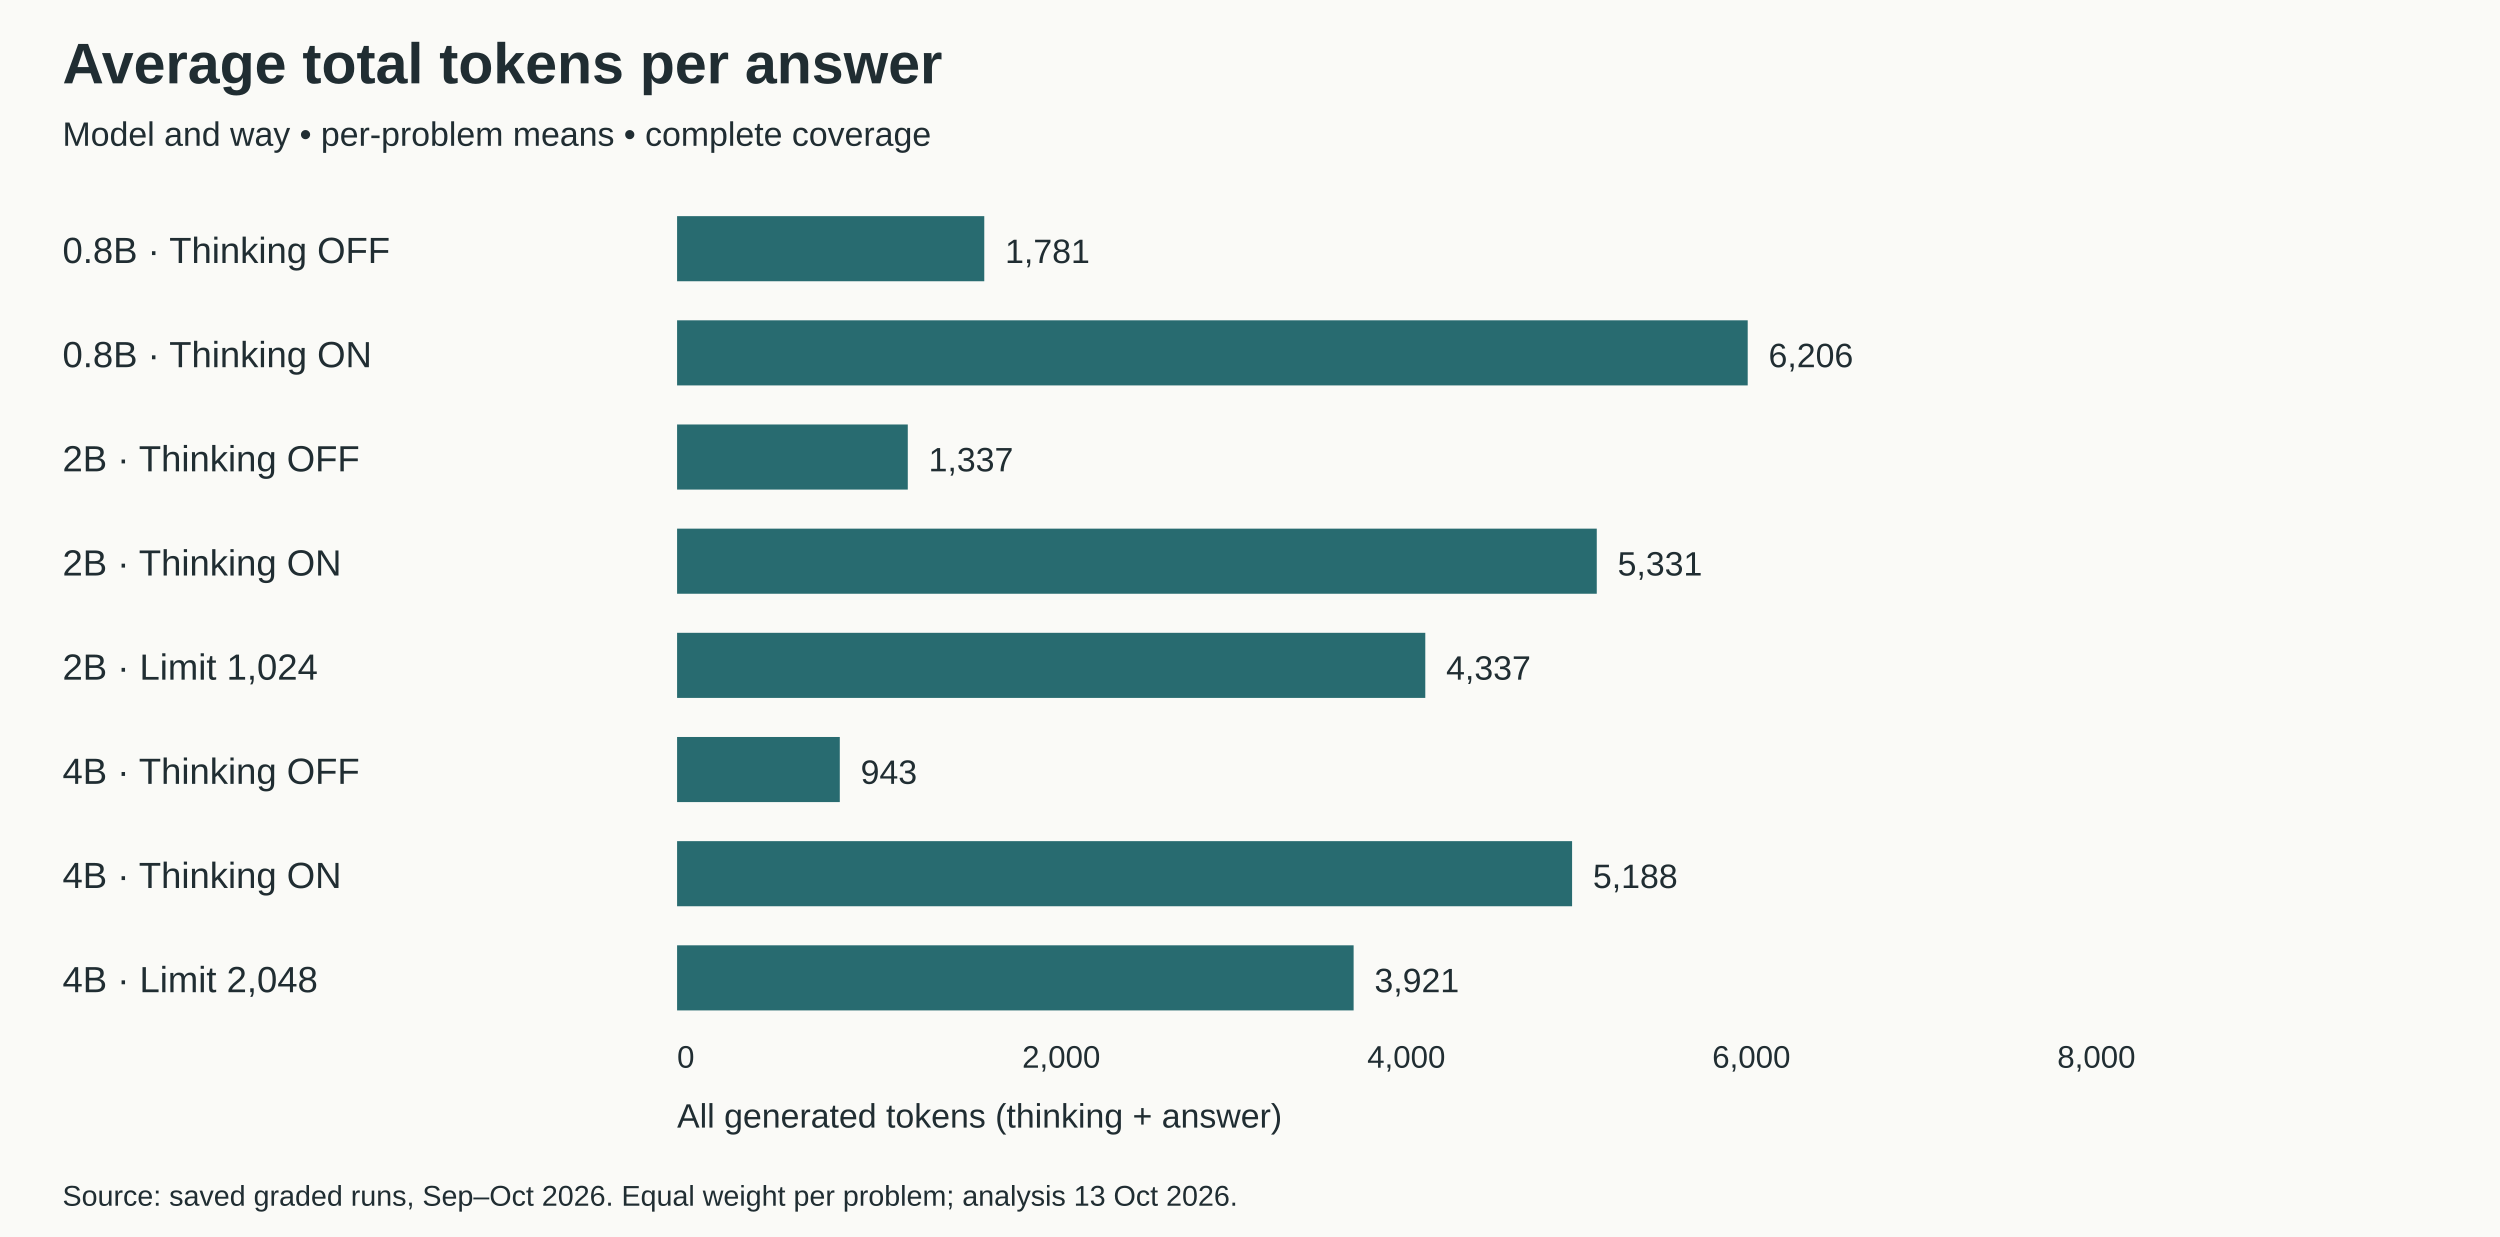
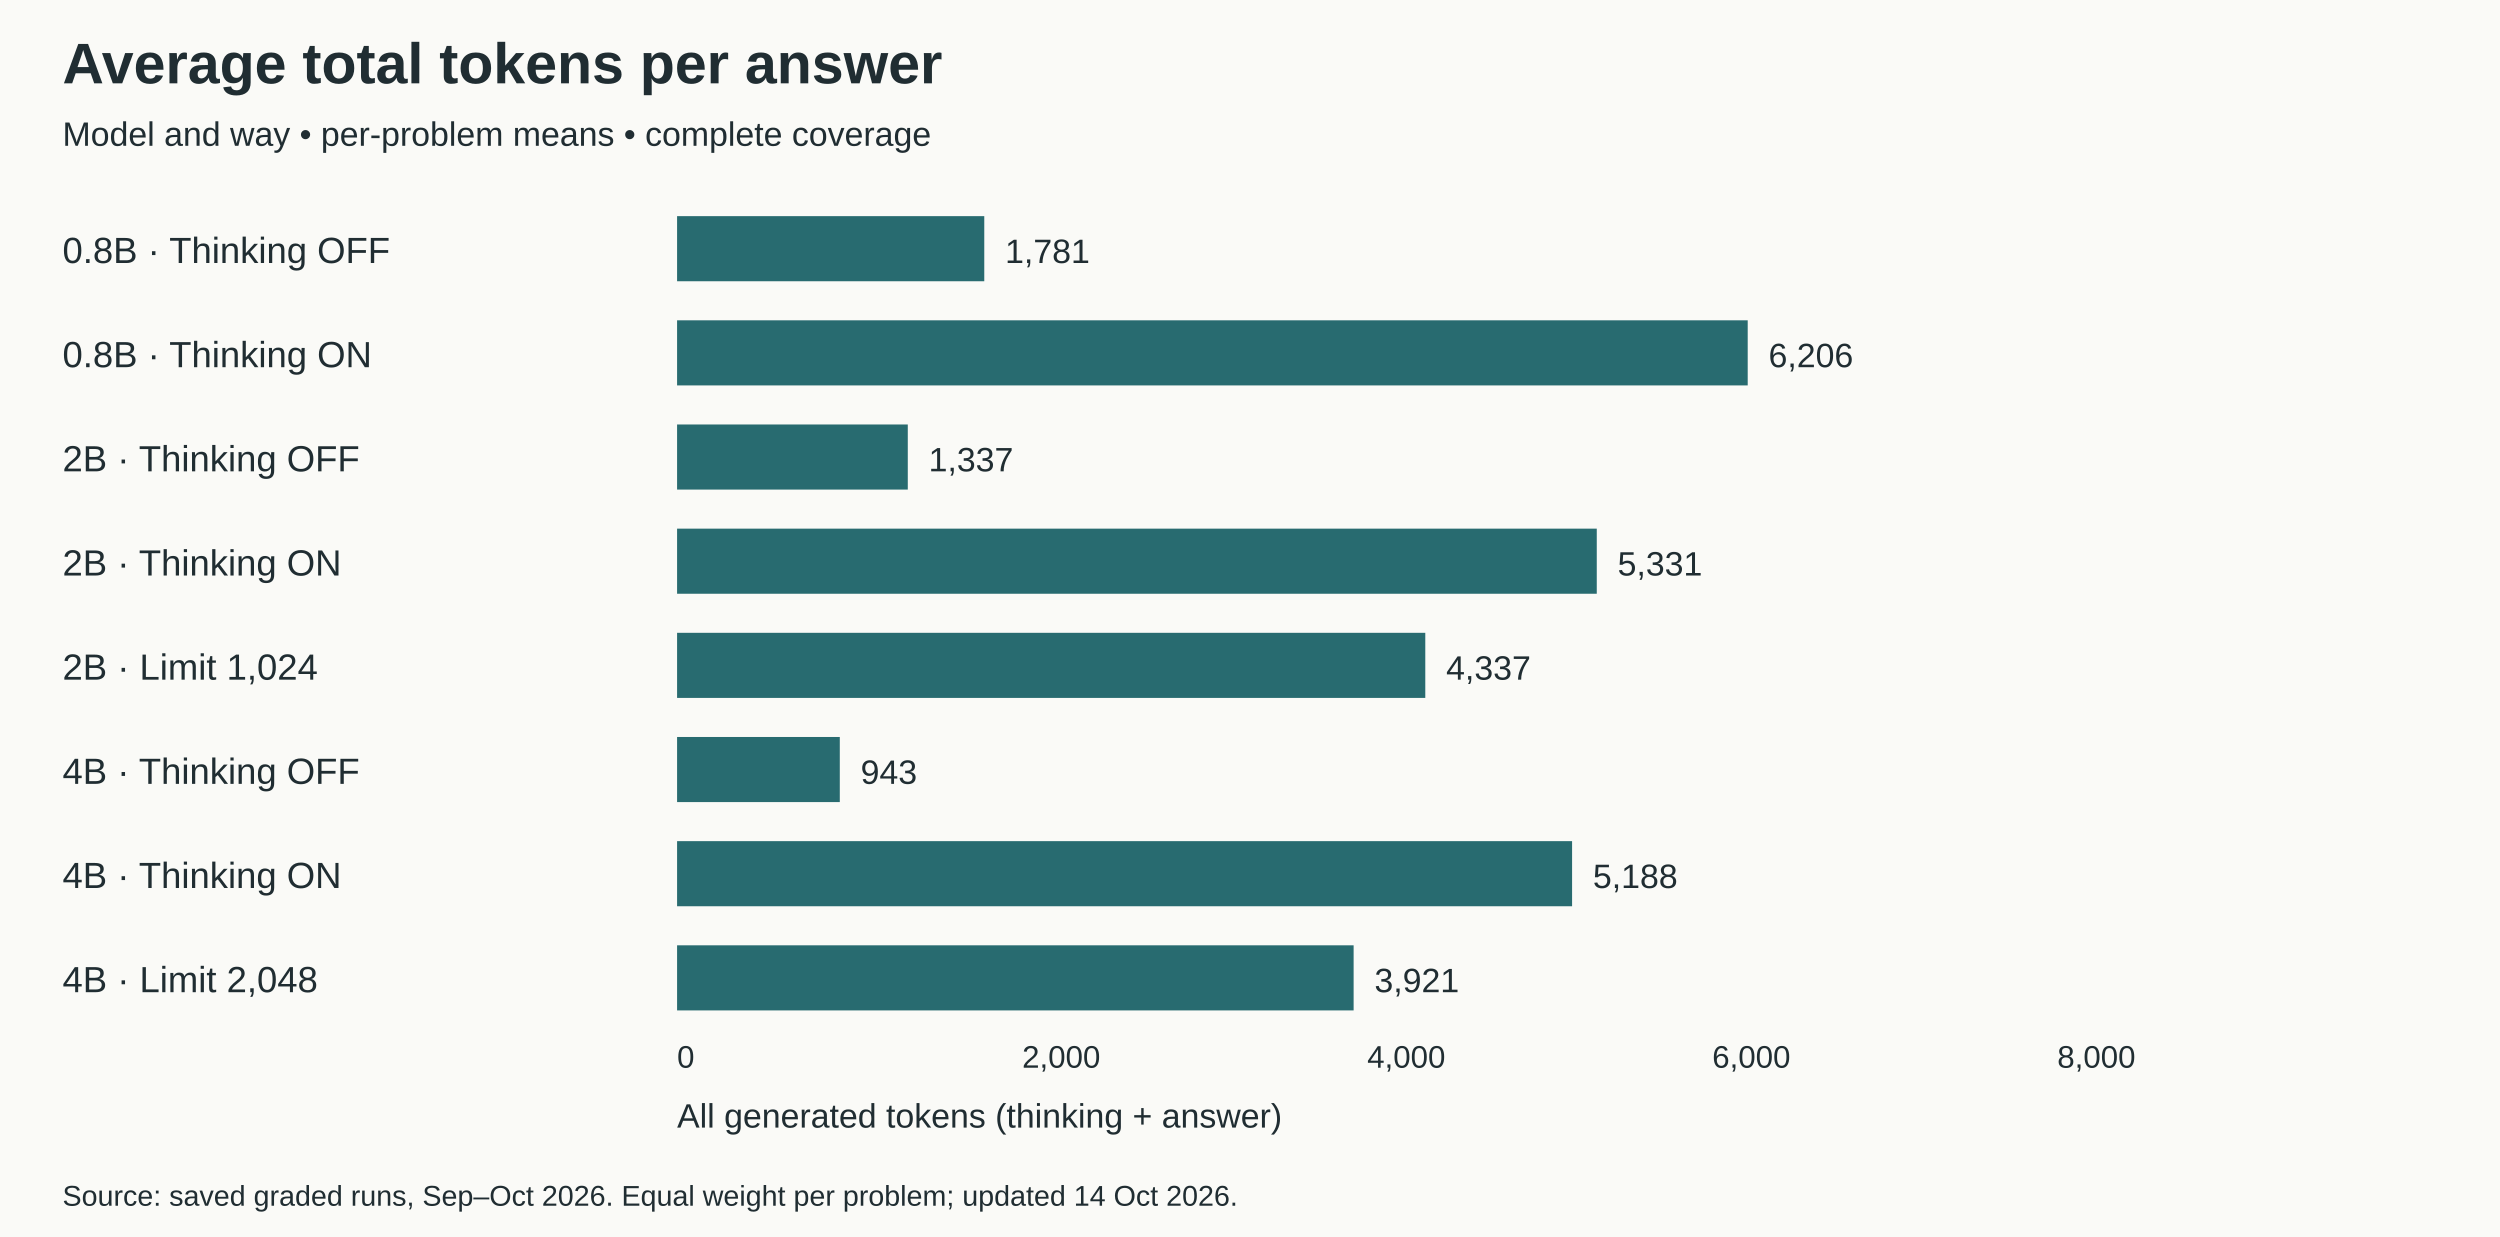
<svg xmlns="http://www.w3.org/2000/svg" width="960" height="475" viewBox="0 0 960 475" role="img" aria-label="Average total tokens per answer">
  <rect width="100%" height="100%" fill="#fafaf7" />
  <g font-family="Arial, sans-serif" fill="#202d32">
    <text x="24" y="32" font-size="22" font-weight="bold">Average total tokens per answer</text>
    <text x="24" y="56" font-size="13">Model and way • per-problem means • complete coverage</text>
    <text x="24" y="101" font-size="14">0.8B · Thinking OFF</text>
    <rect x="260" y="83" width="117.96" height="25" fill="#286b70" />
    <text x="385.96" y="101" font-size="13">1,781</text>
    <text x="24" y="141" font-size="14">0.8B · Thinking ON</text>
    <rect x="260" y="123" width="411.12" height="25" fill="#286b70" />
    <text x="679.12" y="141" font-size="13">6,206</text>
    <text x="24" y="181" font-size="14">2B · Thinking OFF</text>
    <rect x="260" y="163" width="88.59" height="25" fill="#286b70" />
    <text x="356.59" y="181" font-size="13">1,337</text>
    <text x="24" y="221" font-size="14">2B · Thinking ON</text>
    <rect x="260" y="203" width="353.16" height="25" fill="#286b70" />
    <text x="621.16" y="221" font-size="13">5,331</text>
    <text x="24" y="261" font-size="14">2B · Limit 1,024</text>
    <rect x="260" y="243" width="287.31" height="25" fill="#286b70" />
    <text x="555.31" y="261" font-size="13">4,337</text>
    <text x="24" y="301" font-size="14">4B · Thinking OFF</text>
    <rect x="260" y="283" width="62.48" height="25" fill="#286b70" />
    <text x="330.48" y="301" font-size="13">943</text>
    <text x="24" y="341" font-size="14">4B · Thinking ON</text>
    <rect x="260" y="323" width="343.68" height="25" fill="#286b70" />
    <text x="611.68" y="341" font-size="13">5,188</text>
    <text x="24" y="381" font-size="14">4B · Limit 2,048</text>
    <rect x="260" y="363" width="259.79" height="25" fill="#286b70" />
    <text x="527.79" y="381" font-size="13">3,921</text>
    <text x="260.0" y="410" font-size="12">0</text>
    <text x="392.5" y="410" font-size="12">2,000</text>
    <text x="525.0" y="410" font-size="12">4,000</text>
    <text x="657.5" y="410" font-size="12">6,000</text>
    <text x="790.0" y="410" font-size="12">8,000</text>
    <text x="260" y="433" font-size="13">All generated tokens (thinking + answer)</text>
-     <text x="24" y="463" font-size="11">Source: saved graded runs, Sep–Oct 2026. Equal weight per problem; analysis 13 Oct 2026.</text>
+     <text x="24" y="463" font-size="11">Source: saved graded runs, Sep–Oct 2026. Equal weight per problem; updated 14 Oct 2026.</text>
  </g>
</svg>
